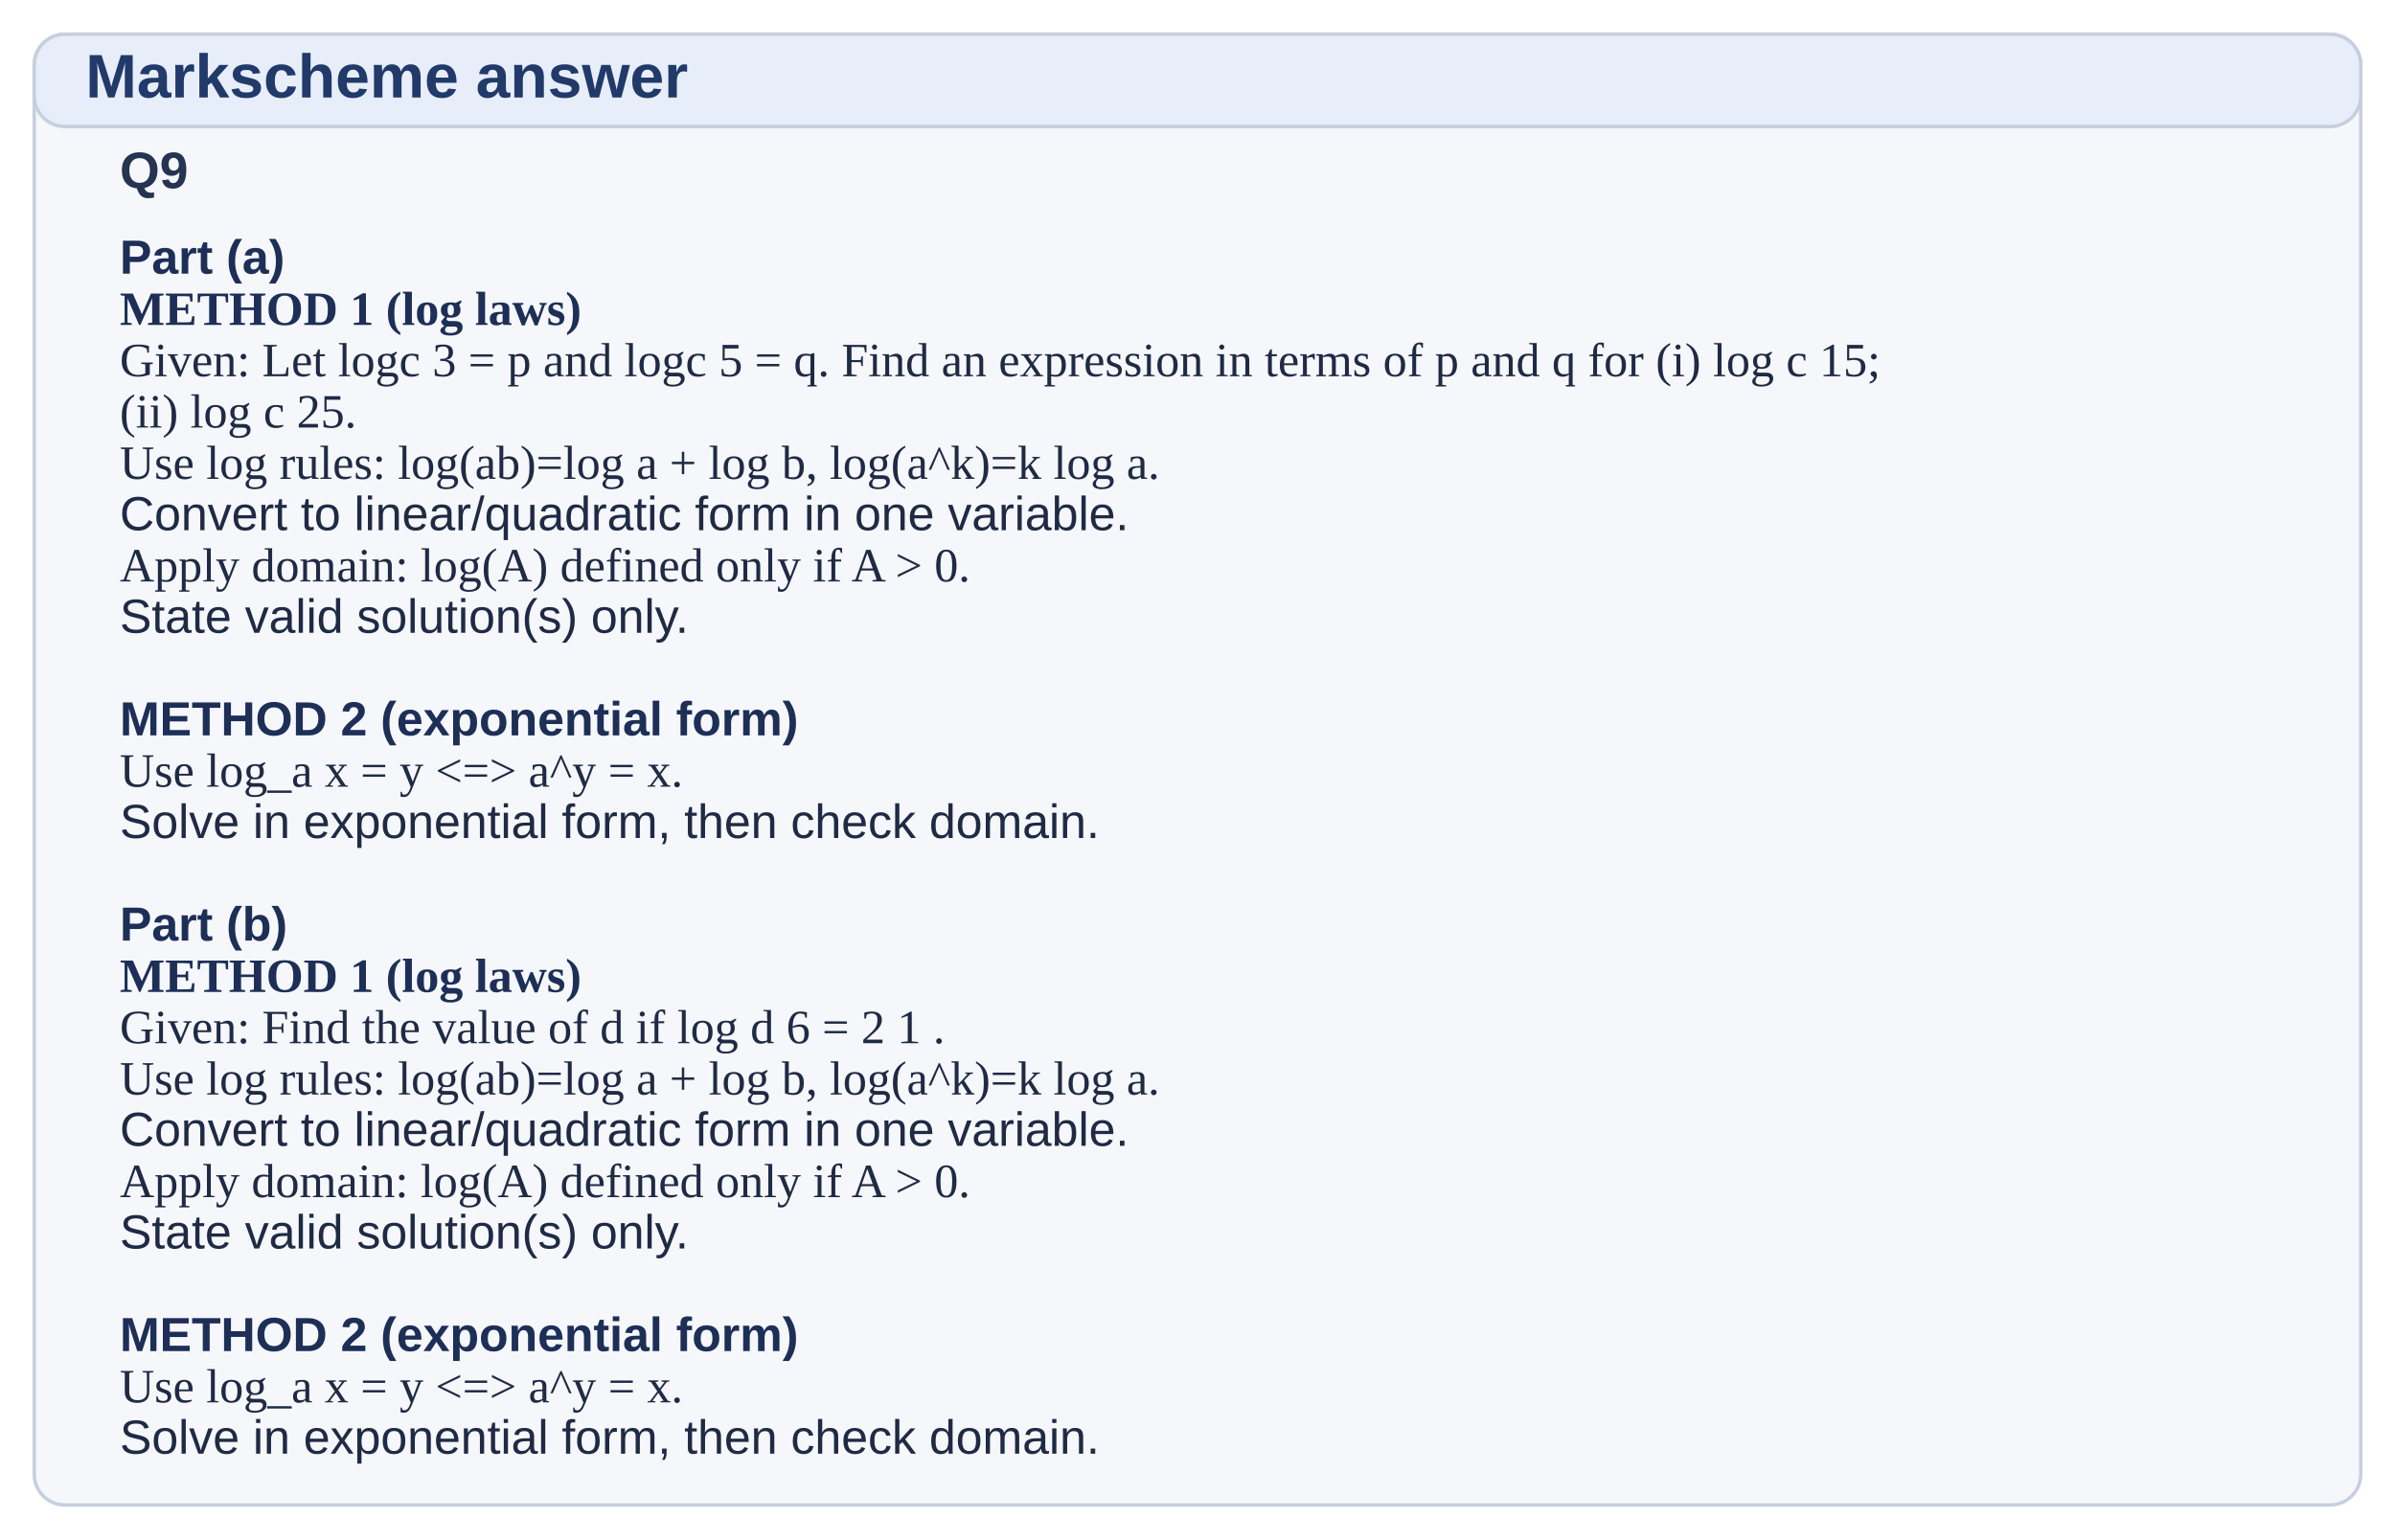
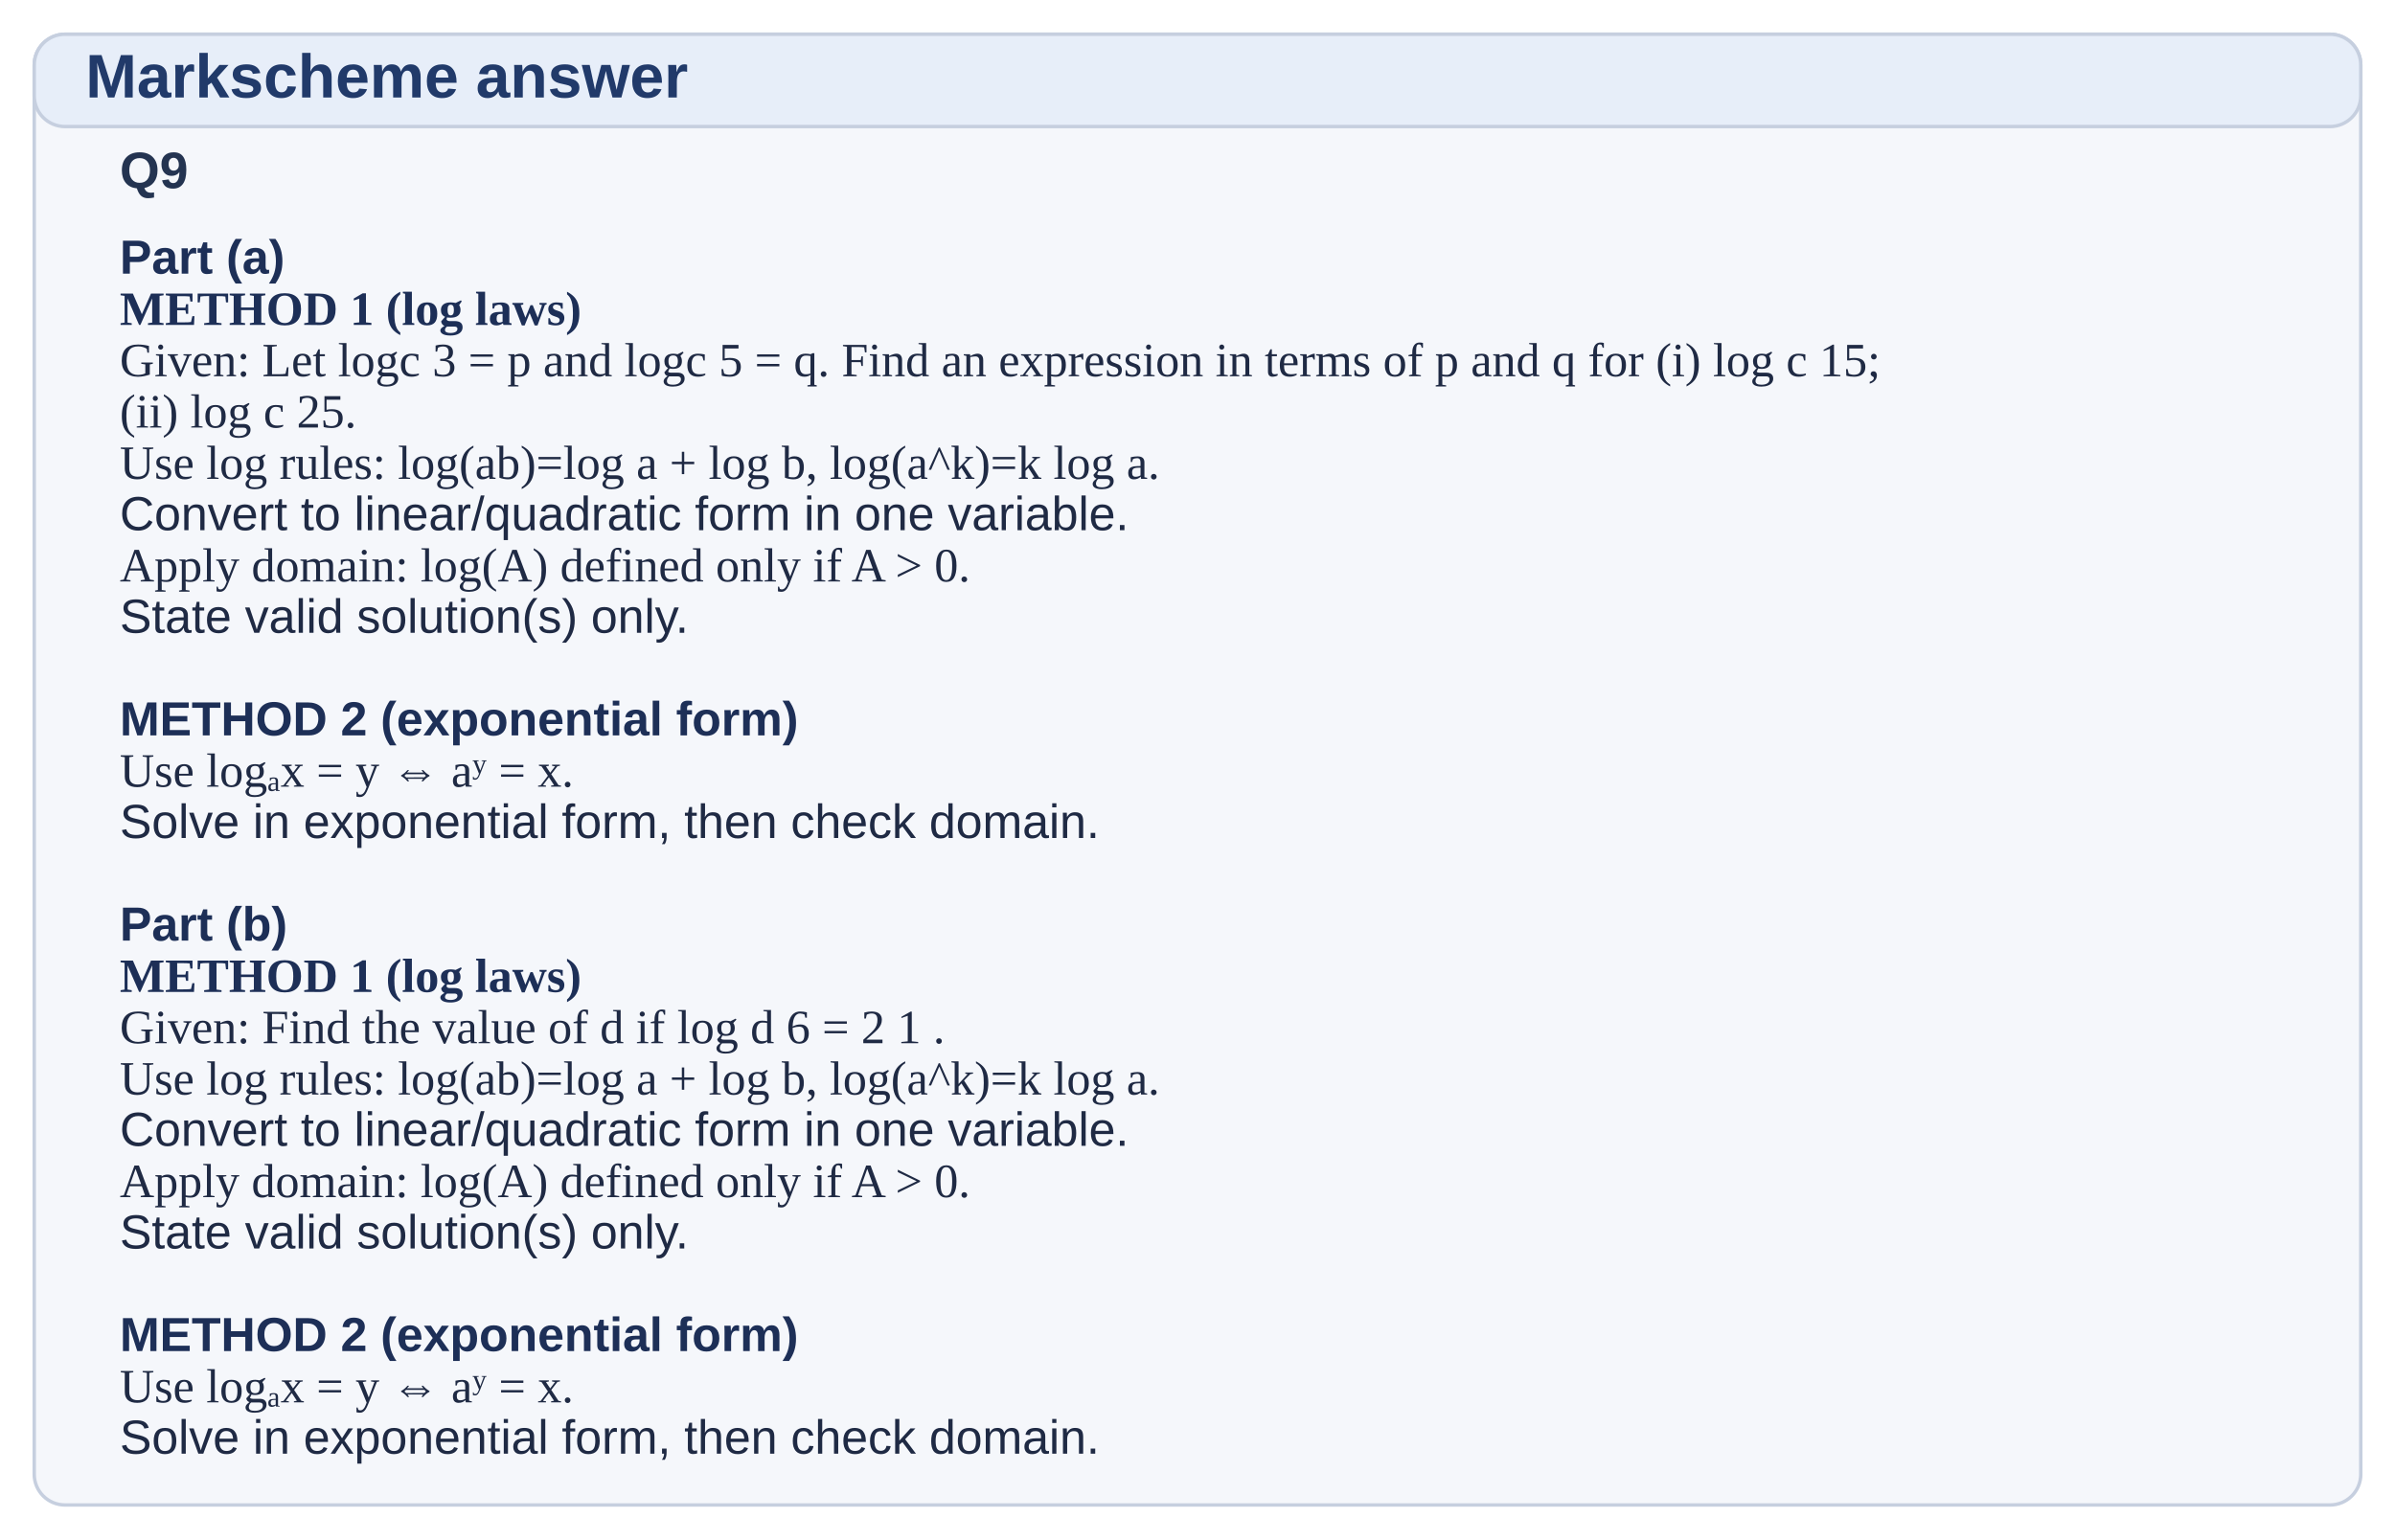
<svg xmlns="http://www.w3.org/2000/svg" width="1400" height="900" viewBox="0 0 1400 900">
  <rect x="20" y="20" width="1360" height="860" rx="18" ry="18" fill="#f5f7fb" stroke="#c6cfdf" stroke-width="2" />
  <rect x="20" y="20" width="1360" height="54" rx="18" ry="18" fill="#e7eef9" stroke="#c6cfdf" stroke-width="2" />
  <text x="50" y="57" font-family="Arial, Helvetica, sans-serif" font-size="36" font-weight="700" fill="#213a6a">Markscheme answer</text>
  <text x="70" y="110" font-family="Arial, Helvetica, sans-serif" font-size="30" font-weight="700" fill="#243451">Q9</text>
  <text x="70" y="160" font-family="Arial, Helvetica, sans-serif" font-size="28" font-weight="700" fill="#1d2f57">Part (a)</text>
  <text x="70" y="190" font-family="Cambria Math, STIX Two Math, Times New Roman, serif" font-size="28" font-weight="700" fill="#1d2f57">METHOD 1 (log laws)</text>
  <text x="70" y="220" font-family="Cambria Math, STIX Two Math, Times New Roman, serif" font-size="28" font-weight="500" fill="#1f2a44">Given: Let logc 3 = p and logc 5 = q. Find an expression in terms of p and q for (i) log c 15;</text>
  <text x="70" y="250" font-family="Cambria Math, STIX Two Math, Times New Roman, serif" font-size="28" font-weight="500" fill="#1f2a44">(ii) log c 25.</text>
  <text x="70" y="280" font-family="Cambria Math, STIX Two Math, Times New Roman, serif" font-size="28" font-weight="500" fill="#1f2a44">Use log rules: log(ab)=log a + log b, log(a^k)=k log a.</text>
  <text x="70" y="310" font-family="Arial, Helvetica, sans-serif" font-size="28" font-weight="500" fill="#1f2a44">Convert to linear/quadratic form in one variable.</text>
  <text x="70" y="340" font-family="Cambria Math, STIX Two Math, Times New Roman, serif" font-size="28" font-weight="500" fill="#1f2a44">Apply domain: log(A) defined only if A &gt; 0.</text>
  <text x="70" y="370" font-family="Arial, Helvetica, sans-serif" font-size="28" font-weight="500" fill="#1f2a44">State valid solution(s) only.</text>
  <text x="70" y="400" font-family="Arial, Helvetica, sans-serif" font-size="28" font-weight="500" fill="#1f2a44"> </text>
  <text x="70" y="430" font-family="Arial, Helvetica, sans-serif" font-size="28" font-weight="700" fill="#1d2f57">METHOD 2 (exponential form)</text>
-   <text x="70" y="460" font-family="Cambria Math, STIX Two Math, Times New Roman, serif" font-size="28" font-weight="500" fill="#1f2a44">Use log_a x = y  &lt;=&gt;  a^y = x.</text>
+   <text x="70" y="460" font-family="Cambria Math, STIX Two Math, Times New Roman, serif" font-size="28" font-weight="500" fill="#1f2a44">Use logₐx = y  ⇔  aʸ = x.</text>
  <text x="70" y="490" font-family="Arial, Helvetica, sans-serif" font-size="28" font-weight="500" fill="#1f2a44">Solve in exponential form, then check domain.</text>
  <text x="70" y="520" font-family="Arial, Helvetica, sans-serif" font-size="28" font-weight="500" fill="#1f2a44"> </text>
  <text x="70" y="550" font-family="Arial, Helvetica, sans-serif" font-size="28" font-weight="700" fill="#1d2f57">Part (b)</text>
  <text x="70" y="580" font-family="Cambria Math, STIX Two Math, Times New Roman, serif" font-size="28" font-weight="700" fill="#1d2f57">METHOD 1 (log laws)</text>
  <text x="70" y="610" font-family="Cambria Math, STIX Two Math, Times New Roman, serif" font-size="28" font-weight="500" fill="#1f2a44">Given: Find the value of d if log d 6 = 2 1 .</text>
  <text x="70" y="640" font-family="Cambria Math, STIX Two Math, Times New Roman, serif" font-size="28" font-weight="500" fill="#1f2a44">Use log rules: log(ab)=log a + log b, log(a^k)=k log a.</text>
  <text x="70" y="670" font-family="Arial, Helvetica, sans-serif" font-size="28" font-weight="500" fill="#1f2a44">Convert to linear/quadratic form in one variable.</text>
  <text x="70" y="700" font-family="Cambria Math, STIX Two Math, Times New Roman, serif" font-size="28" font-weight="500" fill="#1f2a44">Apply domain: log(A) defined only if A &gt; 0.</text>
  <text x="70" y="730" font-family="Arial, Helvetica, sans-serif" font-size="28" font-weight="500" fill="#1f2a44">State valid solution(s) only.</text>
  <text x="70" y="760" font-family="Arial, Helvetica, sans-serif" font-size="28" font-weight="500" fill="#1f2a44"> </text>
  <text x="70" y="790" font-family="Arial, Helvetica, sans-serif" font-size="28" font-weight="700" fill="#1d2f57">METHOD 2 (exponential form)</text>
-   <text x="70" y="820" font-family="Cambria Math, STIX Two Math, Times New Roman, serif" font-size="28" font-weight="500" fill="#1f2a44">Use log_a x = y  &lt;=&gt;  a^y = x.</text>
+   <text x="70" y="820" font-family="Cambria Math, STIX Two Math, Times New Roman, serif" font-size="28" font-weight="500" fill="#1f2a44">Use logₐx = y  ⇔  aʸ = x.</text>
  <text x="70" y="850" font-family="Arial, Helvetica, sans-serif" font-size="28" font-weight="500" fill="#1f2a44">Solve in exponential form, then check domain.</text>
</svg>
